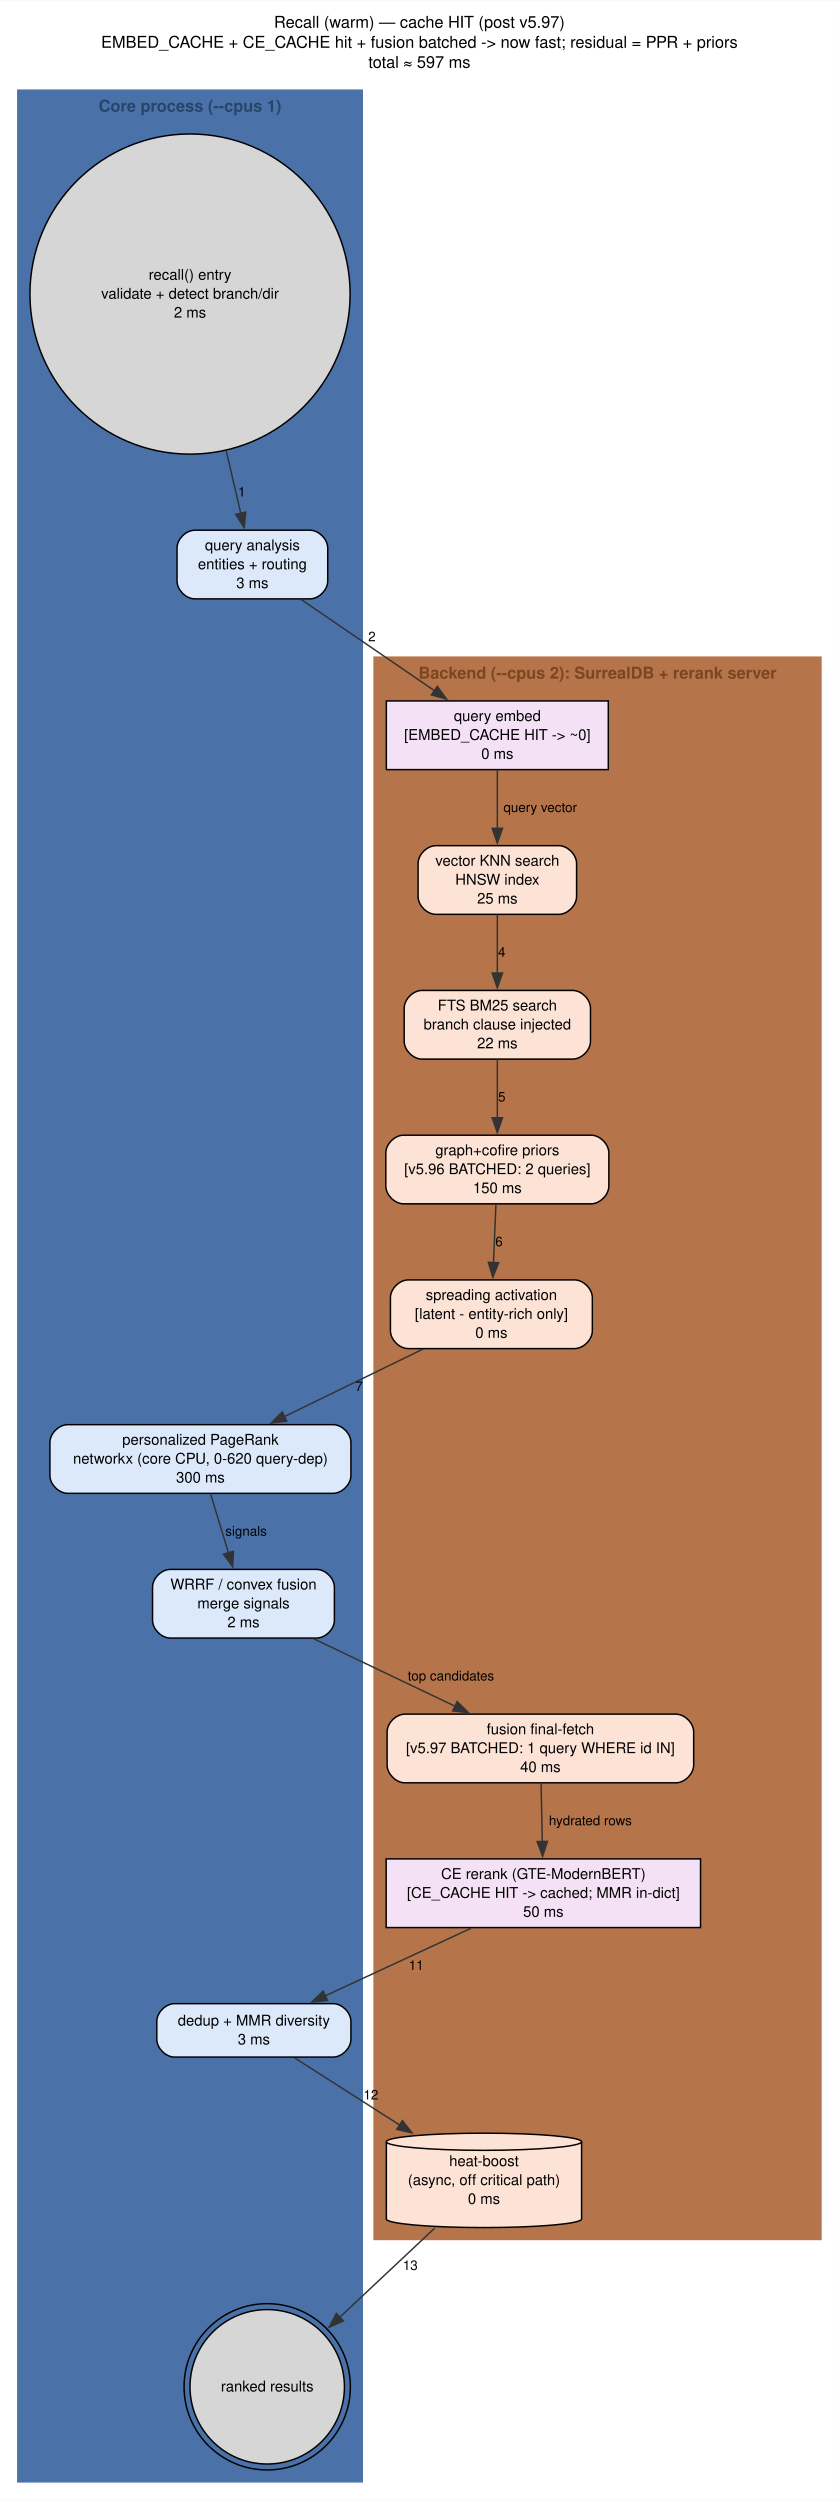
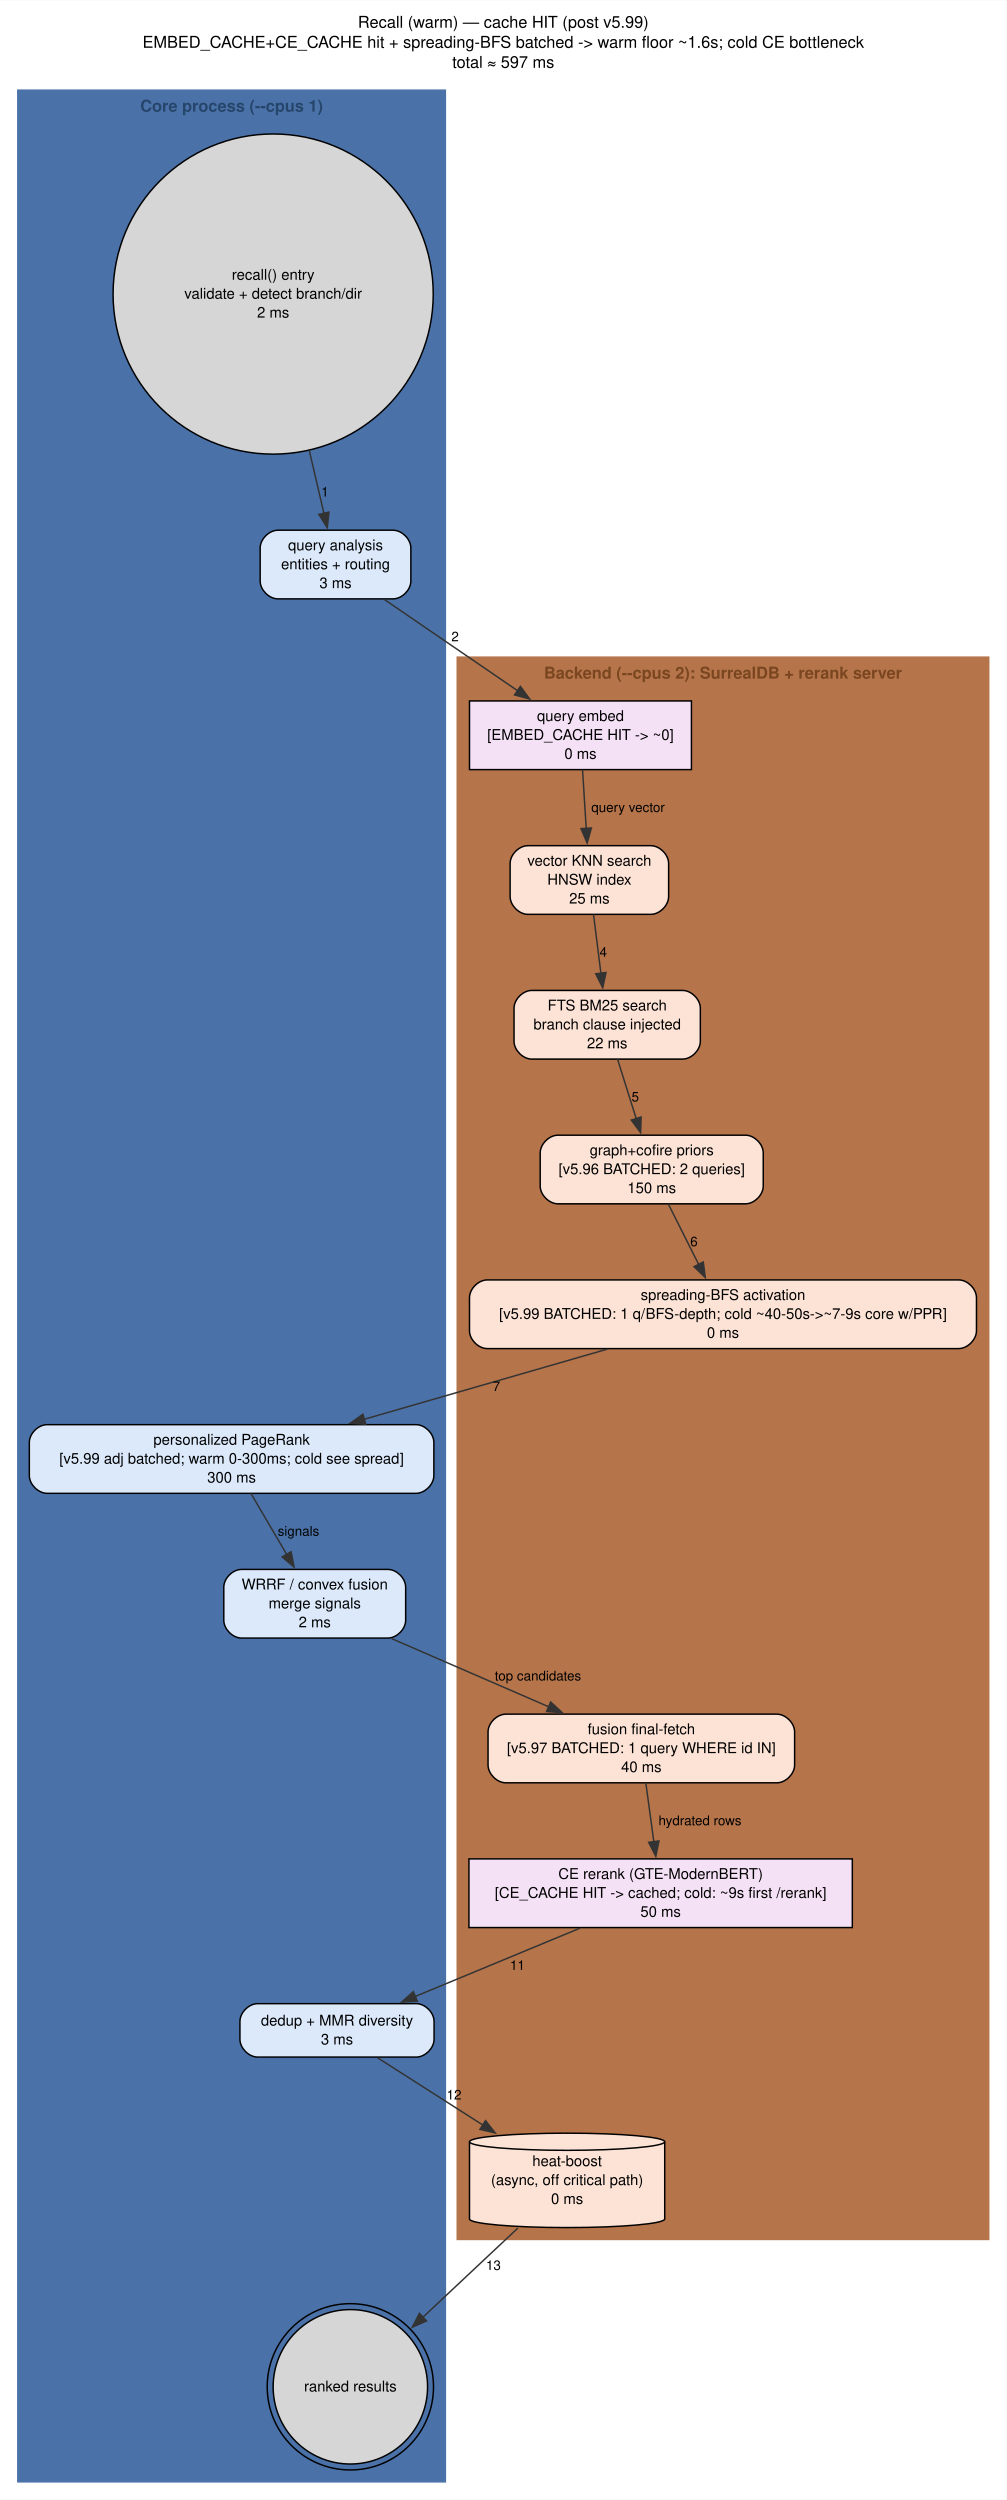
- <svg xmlns="http://www.w3.org/2000/svg" width="565pt" height="1684pt" viewBox="0.00 0.00 565.00 1683.53">
+ <svg xmlns="http://www.w3.org/2000/svg" width="678pt" height="1684pt" viewBox="0.00 0.00 678.00 1683.53">
  <g id="graph0" class="graph" transform="scale(1 1) rotate(0) translate(4 1679.53)">
-     <polygon fill="white" stroke="none" points="-4,4 -4,-1679.53 561,-1679.53 561,4 -4,4" />
-     <text text-anchor="middle" x="278.5" y="-1661.08" font-family="Helvetica,sans-Serif" font-size="11.00">Recall (warm) — cache HIT (post v5.97)</text>
-     <text text-anchor="middle" x="278.5" y="-1647.58" font-family="Helvetica,sans-Serif" font-size="11.00">EMBED_CACHE + CE_CACHE hit + fusion batched -&gt; now fast; residual = PPR + priors</text>
-     <text text-anchor="middle" x="278.5" y="-1634.08" font-family="Helvetica,sans-Serif" font-size="11.00">total ≈ 597 ms</text>
+     <polygon fill="white" stroke="none" points="-4,4 -4,-1679.53 674,-1679.53 674,4 -4,4" />
+     <text text-anchor="middle" x="335" y="-1661.08" font-family="Helvetica,sans-Serif" font-size="11.00">Recall (warm) — cache HIT (post v5.99)</text>
+     <text text-anchor="middle" x="335" y="-1647.58" font-family="Helvetica,sans-Serif" font-size="11.00">EMBED_CACHE+CE_CACHE hit + spreading-BFS batched -&gt; warm floor ~1.6s; cold CE bottleneck</text>
+     <text text-anchor="middle" x="335" y="-1634.08" font-family="Helvetica,sans-Serif" font-size="11.00">total ≈ 597 ms</text>
    <g id="clust1" class="cluster">
-       <polygon fill="#4a72a8" stroke="#4a72a8" points="8,-8 8,-1619.03 240,-1619.03 240,-8 8,-8" />
-       <text text-anchor="middle" x="124" y="-1604.58" font-family="Helvetica,sans-Serif" font-weight="bold" font-size="11.00" fill="#26456b">Core process (--cpus 1)</text>
+       <polygon fill="#4a72a8" stroke="#4a72a8" points="8,-8 8,-1619.03 296,-1619.03 296,-8 8,-8" />
+       <text text-anchor="middle" x="152" y="-1604.58" font-family="Helvetica,sans-Serif" font-weight="bold" font-size="11.00" fill="#26456b">Core process (--cpus 1)</text>
    </g>
    <g id="clust2" class="cluster">
-       <polygon fill="#b5744a" stroke="#b5744a" points="248,-171.27 248,-1237.11 549,-1237.11 549,-171.27 248,-171.27" />
-       <text text-anchor="middle" x="398.5" y="-1222.66" font-family="Helvetica,sans-Serif" font-weight="bold" font-size="11.00" fill="#7a4620">Backend (--cpus 2): SurrealDB + rerank server</text>
+       <polygon fill="#b5744a" stroke="#b5744a" points="304,-171.27 304,-1237.11 662,-1237.11 662,-171.27 304,-171.27" />
+       <text text-anchor="middle" x="483" y="-1222.66" font-family="Helvetica,sans-Serif" font-weight="bold" font-size="11.00" fill="#7a4620">Backend (--cpus 2): SurrealDB + rerank server</text>
    </g>
    <g id="node1" class="node">
-       <ellipse fill="#d6d6d6" stroke="black" cx="124" cy="-1481.69" rx="107.83" ry="107.83" />
-       <text text-anchor="middle" x="124" y="-1491.32" font-family="Helvetica,sans-Serif" font-size="10.00">recall() entry</text>
-       <text text-anchor="middle" x="124" y="-1478.57" font-family="Helvetica,sans-Serif" font-size="10.00">validate + detect branch/dir</text>
-       <text text-anchor="middle" x="124" y="-1465.82" font-family="Helvetica,sans-Serif" font-size="10.00">2 ms</text>
+       <ellipse fill="#d6d6d6" stroke="black" cx="180" cy="-1481.69" rx="107.83" ry="107.83" />
+       <text text-anchor="middle" x="180" y="-1491.32" font-family="Helvetica,sans-Serif" font-size="10.00">recall() entry</text>
+       <text text-anchor="middle" x="180" y="-1478.57" font-family="Helvetica,sans-Serif" font-size="10.00">validate + detect branch/dir</text>
+       <text text-anchor="middle" x="180" y="-1465.82" font-family="Helvetica,sans-Serif" font-size="10.00">2 ms</text>
    </g>
    <g id="node2" class="node">
-       <path fill="#dbe9fb" stroke="black" d="M204.75,-1322.61C204.75,-1322.61 127.25,-1322.61 127.25,-1322.61 121.25,-1322.61 115.25,-1316.61 115.25,-1310.61 115.25,-1310.61 115.25,-1288.36 115.25,-1288.36 115.25,-1282.36 121.25,-1276.36 127.25,-1276.36 127.25,-1276.36 204.75,-1276.36 204.75,-1276.36 210.75,-1276.36 216.75,-1282.36 216.75,-1288.36 216.75,-1288.36 216.75,-1310.61 216.75,-1310.61 216.75,-1316.61 210.75,-1322.61 204.75,-1322.61" />
-       <text text-anchor="middle" x="166" y="-1309.11" font-family="Helvetica,sans-Serif" font-size="10.00">query analysis</text>
-       <text text-anchor="middle" x="166" y="-1296.36" font-family="Helvetica,sans-Serif" font-size="10.00">entities + routing</text>
-       <text text-anchor="middle" x="166" y="-1283.61" font-family="Helvetica,sans-Serif" font-size="10.00">3 ms</text>
+       <path fill="#dbe9fb" stroke="black" d="M260.75,-1322.61C260.75,-1322.61 183.25,-1322.61 183.25,-1322.61 177.25,-1322.61 171.25,-1316.61 171.25,-1310.61 171.25,-1310.61 171.25,-1288.36 171.25,-1288.36 171.25,-1282.36 177.25,-1276.36 183.25,-1276.36 183.25,-1276.36 260.75,-1276.36 260.75,-1276.36 266.75,-1276.36 272.75,-1282.36 272.75,-1288.36 272.75,-1288.36 272.75,-1310.61 272.75,-1310.61 272.75,-1316.61 266.75,-1322.61 260.75,-1322.61" />
+       <text text-anchor="middle" x="222" y="-1309.11" font-family="Helvetica,sans-Serif" font-size="10.00">query analysis</text>
+       <text text-anchor="middle" x="222" y="-1296.36" font-family="Helvetica,sans-Serif" font-size="10.00">entities + routing</text>
+       <text text-anchor="middle" x="222" y="-1283.61" font-family="Helvetica,sans-Serif" font-size="10.00">3 ms</text>
    </g>
    <g id="edge1" class="edge">
-       <path fill="none" stroke="#333333" d="M148.31,-1376.39C151.88,-1361.05 155.33,-1346.28 158.21,-1333.91" />
-       <polygon fill="#333333" stroke="#333333" points="161.59,-1334.85 160.45,-1324.31 154.77,-1333.26 161.59,-1334.85" />
-       <text text-anchor="middle" x="158.85" y="-1345.31" font-family="Helvetica,sans-Serif" font-size="9.00">1</text>
+       <path fill="none" stroke="#333333" d="M204.31,-1376.39C207.88,-1361.05 211.33,-1346.28 214.21,-1333.91" />
+       <polygon fill="#333333" stroke="#333333" points="217.59,-1334.85 216.45,-1324.31 210.77,-1333.26 217.59,-1334.85" />
+       <text text-anchor="middle" x="214.85" y="-1345.31" font-family="Helvetica,sans-Serif" font-size="9.00">1</text>
    </g>
    <g id="node7" class="node">
-       <polygon fill="#f5e1f5" stroke="black" points="405.75,-1207.61 256.25,-1207.61 256.25,-1161.36 405.75,-1161.36 405.75,-1207.61" />
-       <text text-anchor="middle" x="331" y="-1194.11" font-family="Helvetica,sans-Serif" font-size="10.00">query embed</text>
-       <text text-anchor="middle" x="331" y="-1181.36" font-family="Helvetica,sans-Serif" font-size="10.00">[EMBED_CACHE HIT -&gt; ~0]</text>
-       <text text-anchor="middle" x="331" y="-1168.61" font-family="Helvetica,sans-Serif" font-size="10.00">0 ms</text>
+       <polygon fill="#f5e1f5" stroke="black" points="461.75,-1207.61 312.25,-1207.61 312.25,-1161.36 461.75,-1161.36 461.75,-1207.61" />
+       <text text-anchor="middle" x="387" y="-1194.11" font-family="Helvetica,sans-Serif" font-size="10.00">query embed</text>
+       <text text-anchor="middle" x="387" y="-1181.36" font-family="Helvetica,sans-Serif" font-size="10.00">[EMBED_CACHE HIT -&gt; ~0]</text>
+       <text text-anchor="middle" x="387" y="-1168.61" font-family="Helvetica,sans-Serif" font-size="10.00">0 ms</text>
    </g>
    <g id="edge2" class="edge">
-       <path fill="none" stroke="#333333" d="M198.99,-1275.89C224.74,-1258.26 260.68,-1233.64 288.57,-1214.55" />
-       <polygon fill="#333333" stroke="#333333" points="290.54,-1217.44 296.81,-1208.9 286.59,-1211.66 290.54,-1217.44" />
-       <text text-anchor="middle" x="246.55" y="-1247.81" font-family="Helvetica,sans-Serif" font-size="9.00">2</text>
+       <path fill="none" stroke="#333333" d="M254.99,-1275.89C280.74,-1258.26 316.68,-1233.64 344.57,-1214.55" />
+       <polygon fill="#333333" stroke="#333333" points="346.54,-1217.44 352.81,-1208.9 342.59,-1211.66 346.54,-1217.44" />
+       <text text-anchor="middle" x="302.55" y="-1247.81" font-family="Helvetica,sans-Serif" font-size="9.00">2</text>
    </g>
    <g id="node3" class="node">
-       <path fill="#dbe9fb" stroke="black" d="M220.38,-720.11C220.38,-720.11 41.62,-720.11 41.62,-720.11 35.62,-720.11 29.62,-714.11 29.62,-708.11 29.62,-708.11 29.62,-685.86 29.62,-685.86 29.62,-679.86 35.62,-673.86 41.62,-673.86 41.62,-673.86 220.38,-673.86 220.38,-673.86 226.38,-673.86 232.38,-679.86 232.38,-685.86 232.38,-685.86 232.38,-708.11 232.38,-708.11 232.38,-714.11 226.38,-720.11 220.38,-720.11" />
-       <text text-anchor="middle" x="131" y="-706.61" font-family="Helvetica,sans-Serif" font-size="10.00">personalized PageRank</text>
-       <text text-anchor="middle" x="131" y="-693.86" font-family="Helvetica,sans-Serif" font-size="10.00">networkx (core CPU, 0-620 query-dep)</text>
-       <text text-anchor="middle" x="131" y="-681.11" font-family="Helvetica,sans-Serif" font-size="10.00">300 ms</text>
+       <path fill="#dbe9fb" stroke="black" d="M276.25,-720.11C276.25,-720.11 27.75,-720.11 27.75,-720.11 21.75,-720.11 15.75,-714.11 15.75,-708.11 15.75,-708.11 15.75,-685.86 15.75,-685.86 15.75,-679.86 21.75,-673.86 27.75,-673.86 27.75,-673.86 276.25,-673.86 276.25,-673.86 282.25,-673.86 288.25,-679.86 288.25,-685.86 288.25,-685.86 288.25,-708.11 288.25,-708.11 288.25,-714.11 282.25,-720.11 276.25,-720.11" />
+       <text text-anchor="middle" x="152" y="-706.61" font-family="Helvetica,sans-Serif" font-size="10.00">personalized PageRank</text>
+       <text text-anchor="middle" x="152" y="-693.86" font-family="Helvetica,sans-Serif" font-size="10.00">[v5.99 adj batched; warm 0-300ms; cold see spread]</text>
+       <text text-anchor="middle" x="152" y="-681.11" font-family="Helvetica,sans-Serif" font-size="10.00">300 ms</text>
    </g>
    <g id="node4" class="node">
-       <path fill="#dbe9fb" stroke="black" d="M209.25,-622.61C209.25,-622.61 110.75,-622.61 110.75,-622.61 104.75,-622.61 98.75,-616.61 98.75,-610.61 98.75,-610.61 98.75,-588.36 98.75,-588.36 98.75,-582.36 104.75,-576.36 110.75,-576.36 110.75,-576.36 209.25,-576.36 209.25,-576.36 215.25,-576.36 221.25,-582.36 221.25,-588.36 221.25,-588.36 221.25,-610.61 221.25,-610.61 221.25,-616.61 215.25,-622.61 209.25,-622.61" />
-       <text text-anchor="middle" x="160" y="-609.11" font-family="Helvetica,sans-Serif" font-size="10.00">WRRF / convex fusion</text>
-       <text text-anchor="middle" x="160" y="-596.36" font-family="Helvetica,sans-Serif" font-size="10.00">merge signals</text>
-       <text text-anchor="middle" x="160" y="-583.61" font-family="Helvetica,sans-Serif" font-size="10.00">2 ms</text>
+       <path fill="#dbe9fb" stroke="black" d="M257.25,-622.61C257.25,-622.61 158.75,-622.61 158.75,-622.61 152.75,-622.61 146.75,-616.61 146.75,-610.61 146.75,-610.61 146.75,-588.36 146.75,-588.36 146.75,-582.36 152.75,-576.36 158.75,-576.36 158.75,-576.36 257.25,-576.36 257.25,-576.36 263.25,-576.36 269.25,-582.36 269.25,-588.36 269.25,-588.36 269.25,-610.61 269.25,-610.61 269.25,-616.61 263.25,-622.61 257.25,-622.61" />
+       <text text-anchor="middle" x="208" y="-609.11" font-family="Helvetica,sans-Serif" font-size="10.00">WRRF / convex fusion</text>
+       <text text-anchor="middle" x="208" y="-596.36" font-family="Helvetica,sans-Serif" font-size="10.00">merge signals</text>
+       <text text-anchor="middle" x="208" y="-583.61" font-family="Helvetica,sans-Serif" font-size="10.00">2 ms</text>
    </g>
    <g id="edge8" class="edge">
-       <path fill="none" stroke="#333333" d="M137.73,-673.84C141.36,-661.87 145.92,-646.86 149.96,-633.53" />
-       <polygon fill="#333333" stroke="#333333" points="153.21,-634.88 152.77,-624.29 146.52,-632.85 153.21,-634.88" />
-       <text text-anchor="middle" x="161.74" y="-645.31" font-family="Helvetica,sans-Serif" font-size="9.00">signals</text>
+       <path fill="none" stroke="#333333" d="M164.99,-673.84C172.15,-661.63 181.16,-646.25 189.09,-632.74" />
+       <polygon fill="#333333" stroke="#333333" points="192.08,-634.55 194.12,-624.15 186.04,-631.01 192.08,-634.55" />
+       <text text-anchor="middle" x="197.05" y="-645.31" font-family="Helvetica,sans-Serif" font-size="9.00">signals</text>
    </g>
    <g id="node12" class="node">
-       <path fill="#fce3d6" stroke="black" d="M451.25,-525.11C451.25,-525.11 268.75,-525.11 268.75,-525.11 262.75,-525.11 256.75,-519.11 256.75,-513.11 256.75,-513.11 256.75,-490.86 256.75,-490.86 256.75,-484.86 262.75,-478.86 268.75,-478.86 268.75,-478.86 451.25,-478.86 451.25,-478.86 457.25,-478.86 463.25,-484.86 463.25,-490.86 463.25,-490.86 463.25,-513.11 463.25,-513.11 463.25,-519.11 457.25,-525.11 451.25,-525.11" />
-       <text text-anchor="middle" x="360" y="-511.61" font-family="Helvetica,sans-Serif" font-size="10.00">fusion final-fetch</text>
-       <text text-anchor="middle" x="360" y="-498.86" font-family="Helvetica,sans-Serif" font-size="10.00">[v5.97 BATCHED: 1 query WHERE id IN]</text>
-       <text text-anchor="middle" x="360" y="-486.11" font-family="Helvetica,sans-Serif" font-size="10.00">40 ms</text>
+       <path fill="#fce3d6" stroke="black" d="M519.25,-525.11C519.25,-525.11 336.75,-525.11 336.75,-525.11 330.75,-525.11 324.75,-519.11 324.75,-513.11 324.75,-513.11 324.75,-490.86 324.75,-490.86 324.75,-484.86 330.75,-478.86 336.75,-478.86 336.75,-478.86 519.25,-478.86 519.25,-478.86 525.25,-478.86 531.25,-484.86 531.25,-490.86 531.25,-490.86 531.25,-513.11 531.25,-513.11 531.25,-519.11 525.25,-525.11 519.25,-525.11" />
+       <text text-anchor="middle" x="428" y="-511.61" font-family="Helvetica,sans-Serif" font-size="10.00">fusion final-fetch</text>
+       <text text-anchor="middle" x="428" y="-498.86" font-family="Helvetica,sans-Serif" font-size="10.00">[v5.97 BATCHED: 1 query WHERE id IN]</text>
+       <text text-anchor="middle" x="428" y="-486.11" font-family="Helvetica,sans-Serif" font-size="10.00">40 ms</text>
    </g>
    <g id="edge9" class="edge">
-       <path fill="none" stroke="#333333" d="M207.14,-575.97C235.78,-562.3 272.53,-544.75 302.82,-530.29" />
-       <polygon fill="#333333" stroke="#333333" points="303.94,-533.63 311.46,-526.16 300.93,-527.31 303.94,-533.63" />
-       <text text-anchor="middle" x="299.75" y="-547.81" font-family="Helvetica,sans-Serif" font-size="9.00">top candidates</text>
+       <path fill="none" stroke="#333333" d="M259.86,-575.97C291.63,-562.18 332.49,-544.45 365.97,-529.91" />
+       <polygon fill="#333333" stroke="#333333" points="366.94,-533.31 374.72,-526.11 364.15,-526.89 366.94,-533.31" />
+       <text text-anchor="middle" x="358.35" y="-547.81" font-family="Helvetica,sans-Serif" font-size="9.00">top candidates</text>
    </g>
    <g id="node5" class="node">
-       <path fill="#dbe9fb" stroke="black" d="M220.38,-330.11C220.38,-330.11 113.62,-330.11 113.62,-330.11 107.62,-330.11 101.62,-324.11 101.62,-318.11 101.62,-318.11 101.62,-306.11 101.62,-306.11 101.62,-300.11 107.62,-294.11 113.62,-294.11 113.62,-294.11 220.38,-294.11 220.38,-294.11 226.38,-294.11 232.38,-300.11 232.38,-306.11 232.38,-306.11 232.38,-318.11 232.38,-318.11 232.38,-324.11 226.38,-330.11 220.38,-330.11" />
-       <text text-anchor="middle" x="167" y="-315.36" font-family="Helvetica,sans-Serif" font-size="10.00">dedup + MMR diversity</text>
-       <text text-anchor="middle" x="167" y="-302.61" font-family="Helvetica,sans-Serif" font-size="10.00">3 ms</text>
+       <path fill="#dbe9fb" stroke="black" d="M276.38,-330.11C276.38,-330.11 169.62,-330.11 169.62,-330.11 163.62,-330.11 157.62,-324.11 157.62,-318.11 157.62,-318.11 157.62,-306.11 157.62,-306.11 157.62,-300.11 163.62,-294.11 169.62,-294.11 169.62,-294.11 276.38,-294.11 276.38,-294.11 282.38,-294.11 288.38,-300.11 288.38,-306.11 288.38,-306.11 288.38,-318.11 288.38,-318.11 288.38,-324.11 282.38,-330.11 276.38,-330.11" />
+       <text text-anchor="middle" x="223" y="-315.36" font-family="Helvetica,sans-Serif" font-size="10.00">dedup + MMR diversity</text>
+       <text text-anchor="middle" x="223" y="-302.61" font-family="Helvetica,sans-Serif" font-size="10.00">3 ms</text>
    </g>
    <g id="node14" class="node">
-       <path fill="#fce3d6" stroke="black" d="M387.75,-237.08C387.75,-240.27 358.28,-242.86 322,-242.86 285.72,-242.86 256.25,-240.27 256.25,-237.08 256.25,-237.08 256.25,-185.05 256.25,-185.05 256.25,-181.86 285.72,-179.27 322,-179.27 358.28,-179.27 387.75,-181.86 387.75,-185.05 387.75,-185.05 387.75,-237.08 387.75,-237.08" />
-       <path fill="none" stroke="black" d="M387.75,-237.08C387.75,-233.89 358.28,-231.3 322,-231.3 285.72,-231.3 256.25,-233.89 256.25,-237.08" />
-       <text text-anchor="middle" x="322" y="-220.69" font-family="Helvetica,sans-Serif" font-size="10.00">heat-boost</text>
-       <text text-anchor="middle" x="322" y="-207.94" font-family="Helvetica,sans-Serif" font-size="10.00">(async, off critical path)</text>
-       <text text-anchor="middle" x="322" y="-195.19" font-family="Helvetica,sans-Serif" font-size="10.00">0 ms</text>
+       <path fill="#fce3d6" stroke="black" d="M443.75,-237.08C443.75,-240.27 414.28,-242.86 378,-242.86 341.72,-242.86 312.25,-240.27 312.25,-237.08 312.25,-237.08 312.25,-185.05 312.25,-185.05 312.25,-181.86 341.72,-179.27 378,-179.27 414.28,-179.27 443.75,-181.86 443.75,-185.05 443.75,-185.05 443.75,-237.08 443.75,-237.08" />
+       <path fill="none" stroke="black" d="M443.75,-237.08C443.75,-233.89 414.28,-231.3 378,-231.3 341.72,-231.3 312.25,-233.89 312.25,-237.08" />
+       <text text-anchor="middle" x="378" y="-220.69" font-family="Helvetica,sans-Serif" font-size="10.00">heat-boost</text>
+       <text text-anchor="middle" x="378" y="-207.94" font-family="Helvetica,sans-Serif" font-size="10.00">(async, off critical path)</text>
+       <text text-anchor="middle" x="378" y="-195.19" font-family="Helvetica,sans-Serif" font-size="10.00">0 ms</text>
    </g>
    <g id="edge12" class="edge">
-       <path fill="none" stroke="#333333" d="M194.35,-293.63C214,-281.08 241.17,-263.72 265.4,-248.23" />
-       <polygon fill="#333333" stroke="#333333" points="267.05,-251.33 273.59,-243 263.28,-245.43 267.05,-251.33" />
-       <text text-anchor="middle" x="245.85" y="-265.56" font-family="Helvetica,sans-Serif" font-size="9.00">12</text>
+       <path fill="none" stroke="#333333" d="M250.35,-293.63C270,-281.08 297.17,-263.72 321.4,-248.23" />
+       <polygon fill="#333333" stroke="#333333" points="323.05,-251.33 329.59,-243 319.28,-245.43 323.05,-251.33" />
+       <text text-anchor="middle" x="301.85" y="-265.56" font-family="Helvetica,sans-Serif" font-size="9.00">12</text>
    </g>
    <g id="node6" class="node">
-       <ellipse fill="#d6d6d6" stroke="black" cx="176" cy="-72.01" rx="52.01" ry="52.01" />
-       <ellipse fill="none" stroke="black" cx="176" cy="-72.01" rx="56.01" ry="56.01" />
-       <text text-anchor="middle" x="176" y="-68.88" font-family="Helvetica,sans-Serif" font-size="10.00">ranked results</text>
+       <ellipse fill="#d6d6d6" stroke="black" cx="232" cy="-72.01" rx="52.01" ry="52.01" />
+       <ellipse fill="none" stroke="black" cx="232" cy="-72.01" rx="56.01" ry="56.01" />
+       <text text-anchor="middle" x="232" y="-68.88" font-family="Helvetica,sans-Serif" font-size="10.00">ranked results</text>
    </g>
    <g id="node8" class="node">
-       <path fill="#fce3d6" stroke="black" d="M372.38,-1110.11C372.38,-1110.11 289.62,-1110.11 289.62,-1110.11 283.62,-1110.11 277.62,-1104.11 277.62,-1098.11 277.62,-1098.11 277.62,-1075.86 277.62,-1075.86 277.62,-1069.86 283.62,-1063.86 289.62,-1063.86 289.62,-1063.86 372.38,-1063.86 372.38,-1063.86 378.38,-1063.86 384.38,-1069.86 384.38,-1075.86 384.38,-1075.86 384.38,-1098.11 384.38,-1098.11 384.38,-1104.11 378.38,-1110.11 372.38,-1110.11" />
-       <text text-anchor="middle" x="331" y="-1096.61" font-family="Helvetica,sans-Serif" font-size="10.00">vector KNN search</text>
-       <text text-anchor="middle" x="331" y="-1083.86" font-family="Helvetica,sans-Serif" font-size="10.00">HNSW index</text>
-       <text text-anchor="middle" x="331" y="-1071.11" font-family="Helvetica,sans-Serif" font-size="10.00">25 ms</text>
+       <path fill="#fce3d6" stroke="black" d="M434.38,-1110.11C434.38,-1110.11 351.62,-1110.11 351.62,-1110.11 345.62,-1110.11 339.62,-1104.11 339.62,-1098.11 339.62,-1098.11 339.62,-1075.86 339.62,-1075.86 339.62,-1069.86 345.62,-1063.86 351.62,-1063.86 351.62,-1063.86 434.38,-1063.86 434.38,-1063.86 440.38,-1063.86 446.38,-1069.86 446.38,-1075.86 446.38,-1075.86 446.38,-1098.11 446.38,-1098.11 446.38,-1104.11 440.38,-1110.11 434.38,-1110.11" />
+       <text text-anchor="middle" x="393" y="-1096.61" font-family="Helvetica,sans-Serif" font-size="10.00">vector KNN search</text>
+       <text text-anchor="middle" x="393" y="-1083.86" font-family="Helvetica,sans-Serif" font-size="10.00">HNSW index</text>
+       <text text-anchor="middle" x="393" y="-1071.11" font-family="Helvetica,sans-Serif" font-size="10.00">25 ms</text>
    </g>
    <g id="edge3" class="edge">
-       <path fill="none" stroke="#333333" d="M331,-1161.34C331,-1149.61 331,-1134.95 331,-1121.84" />
-       <polygon fill="#333333" stroke="#333333" points="334.5,-1121.86 331,-1111.86 327.5,-1121.86 334.5,-1121.86" />
-       <text text-anchor="middle" x="359.88" y="-1132.81" font-family="Helvetica,sans-Serif" font-size="9.00">query vector</text>
+       <path fill="none" stroke="#333333" d="M388.39,-1161.34C389.13,-1149.61 390.05,-1134.95 390.87,-1121.84" />
+       <polygon fill="#333333" stroke="#333333" points="394.37,-1122.06 391.5,-1111.86 387.38,-1121.62 394.37,-1122.06" />
+       <text text-anchor="middle" x="419.05" y="-1132.81" font-family="Helvetica,sans-Serif" font-size="9.00">query vector</text>
    </g>
    <g id="node9" class="node">
-       <path fill="#fce3d6" stroke="black" d="M381.75,-1012.61C381.75,-1012.61 280.25,-1012.61 280.25,-1012.61 274.25,-1012.61 268.25,-1006.61 268.25,-1000.61 268.25,-1000.61 268.25,-978.36 268.25,-978.36 268.25,-972.36 274.25,-966.36 280.25,-966.36 280.25,-966.36 381.75,-966.36 381.75,-966.36 387.75,-966.36 393.75,-972.36 393.75,-978.36 393.75,-978.36 393.75,-1000.61 393.75,-1000.61 393.75,-1006.61 387.75,-1012.61 381.75,-1012.61" />
-       <text text-anchor="middle" x="331" y="-999.11" font-family="Helvetica,sans-Serif" font-size="10.00">FTS BM25 search</text>
-       <text text-anchor="middle" x="331" y="-986.36" font-family="Helvetica,sans-Serif" font-size="10.00">branch clause injected</text>
-       <text text-anchor="middle" x="331" y="-973.61" font-family="Helvetica,sans-Serif" font-size="10.00">22 ms</text>
+       <path fill="#fce3d6" stroke="black" d="M455.75,-1012.61C455.75,-1012.61 354.25,-1012.61 354.25,-1012.61 348.25,-1012.61 342.25,-1006.61 342.25,-1000.61 342.25,-1000.61 342.25,-978.36 342.25,-978.36 342.25,-972.36 348.25,-966.36 354.25,-966.36 354.25,-966.36 455.75,-966.36 455.75,-966.36 461.75,-966.36 467.75,-972.36 467.75,-978.36 467.75,-978.36 467.75,-1000.61 467.75,-1000.61 467.75,-1006.61 461.75,-1012.61 455.75,-1012.61" />
+       <text text-anchor="middle" x="405" y="-999.11" font-family="Helvetica,sans-Serif" font-size="10.00">FTS BM25 search</text>
+       <text text-anchor="middle" x="405" y="-986.36" font-family="Helvetica,sans-Serif" font-size="10.00">branch clause injected</text>
+       <text text-anchor="middle" x="405" y="-973.61" font-family="Helvetica,sans-Serif" font-size="10.00">22 ms</text>
    </g>
    <g id="edge4" class="edge">
-       <path fill="none" stroke="#333333" d="M331,-1063.84C331,-1052.11 331,-1037.45 331,-1024.34" />
-       <polygon fill="#333333" stroke="#333333" points="334.5,-1024.36 331,-1014.36 327.5,-1024.36 334.5,-1024.36" />
-       <text text-anchor="middle" x="334" y="-1035.31" font-family="Helvetica,sans-Serif" font-size="9.00">4</text>
+       <path fill="none" stroke="#333333" d="M395.78,-1063.84C397.27,-1051.99 399.14,-1037.16 400.8,-1023.93" />
+       <polygon fill="#333333" stroke="#333333" points="404.23,-1024.71 402,-1014.35 397.28,-1023.83 404.23,-1024.71" />
+       <text text-anchor="middle" x="402.36" y="-1035.31" font-family="Helvetica,sans-Serif" font-size="9.00">4</text>
    </g>
    <g id="node10" class="node">
-       <path fill="#fce3d6" stroke="black" d="M394.12,-915.11C394.12,-915.11 267.88,-915.11 267.88,-915.11 261.88,-915.11 255.88,-909.11 255.88,-903.11 255.88,-903.11 255.88,-880.86 255.88,-880.86 255.88,-874.86 261.88,-868.86 267.88,-868.86 267.88,-868.86 394.12,-868.86 394.12,-868.86 400.12,-868.86 406.12,-874.86 406.12,-880.86 406.12,-880.86 406.12,-903.11 406.12,-903.11 406.12,-909.11 400.12,-915.11 394.12,-915.11" />
-       <text text-anchor="middle" x="331" y="-901.61" font-family="Helvetica,sans-Serif" font-size="10.00">graph+cofire priors</text>
-       <text text-anchor="middle" x="331" y="-888.86" font-family="Helvetica,sans-Serif" font-size="10.00">[v5.96 BATCHED: 2 queries]</text>
-       <text text-anchor="middle" x="331" y="-876.11" font-family="Helvetica,sans-Serif" font-size="10.00">150 ms</text>
+       <path fill="#fce3d6" stroke="black" d="M498.12,-915.11C498.12,-915.11 371.88,-915.11 371.88,-915.11 365.88,-915.11 359.88,-909.11 359.88,-903.11 359.88,-903.11 359.88,-880.86 359.88,-880.86 359.88,-874.86 365.88,-868.86 371.88,-868.86 371.88,-868.86 498.12,-868.86 498.12,-868.86 504.12,-868.86 510.12,-874.86 510.12,-880.86 510.12,-880.86 510.12,-903.11 510.12,-903.11 510.12,-909.11 504.12,-915.11 498.12,-915.11" />
+       <text text-anchor="middle" x="435" y="-901.61" font-family="Helvetica,sans-Serif" font-size="10.00">graph+cofire priors</text>
+       <text text-anchor="middle" x="435" y="-888.86" font-family="Helvetica,sans-Serif" font-size="10.00">[v5.96 BATCHED: 2 queries]</text>
+       <text text-anchor="middle" x="435" y="-876.11" font-family="Helvetica,sans-Serif" font-size="10.00">150 ms</text>
    </g>
    <g id="edge5" class="edge">
-       <path fill="none" stroke="#333333" d="M331,-966.34C331,-954.61 331,-939.95 331,-926.84" />
-       <polygon fill="#333333" stroke="#333333" points="334.5,-926.86 331,-916.86 327.5,-926.86 334.5,-926.86" />
-       <text text-anchor="middle" x="334" y="-937.81" font-family="Helvetica,sans-Serif" font-size="9.00">5</text>
+       <path fill="none" stroke="#333333" d="M411.96,-966.34C415.72,-954.37 420.43,-939.36 424.62,-926.03" />
+       <polygon fill="#333333" stroke="#333333" points="427.86,-927.38 427.52,-916.79 421.19,-925.28 427.86,-927.38" />
+       <text text-anchor="middle" x="423.9" y="-937.81" font-family="Helvetica,sans-Serif" font-size="9.00">5</text>
    </g>
    <g id="node11" class="node">
-       <path fill="#fce3d6" stroke="black" d="M383,-817.61C383,-817.61 271,-817.61 271,-817.61 265,-817.61 259,-811.61 259,-805.61 259,-805.61 259,-783.36 259,-783.36 259,-777.36 265,-771.36 271,-771.36 271,-771.36 383,-771.36 383,-771.36 389,-771.36 395,-777.36 395,-783.36 395,-783.36 395,-805.61 395,-805.61 395,-811.61 389,-817.61 383,-817.61" />
-       <text text-anchor="middle" x="327" y="-804.11" font-family="Helvetica,sans-Serif" font-size="10.00">spreading activation</text>
-       <text text-anchor="middle" x="327" y="-791.36" font-family="Helvetica,sans-Serif" font-size="10.00">[latent - entity-rich only]</text>
-       <text text-anchor="middle" x="327" y="-778.61" font-family="Helvetica,sans-Serif" font-size="10.00">0 ms</text>
+       <path fill="#fce3d6" stroke="black" d="M641.75,-817.61C641.75,-817.61 324.25,-817.61 324.25,-817.61 318.25,-817.61 312.25,-811.61 312.25,-805.61 312.25,-805.61 312.25,-783.36 312.25,-783.36 312.25,-777.36 318.25,-771.36 324.25,-771.36 324.25,-771.36 641.75,-771.36 641.75,-771.36 647.75,-771.36 653.75,-777.36 653.75,-783.36 653.75,-783.36 653.75,-805.61 653.75,-805.61 653.75,-811.61 647.75,-817.61 641.75,-817.61" />
+       <text text-anchor="middle" x="483" y="-804.11" font-family="Helvetica,sans-Serif" font-size="10.00">spreading-BFS activation</text>
+       <text text-anchor="middle" x="483" y="-791.36" font-family="Helvetica,sans-Serif" font-size="10.00">[v5.99 BATCHED: 1 q/BFS-depth; cold ~40-50s-&gt;~7-9s core w/PPR]</text>
+       <text text-anchor="middle" x="483" y="-778.61" font-family="Helvetica,sans-Serif" font-size="10.00">0 ms</text>
    </g>
    <g id="edge6" class="edge">
-       <path fill="none" stroke="#333333" d="M330.07,-868.84C329.58,-857.11 328.97,-842.45 328.42,-829.34" />
-       <polygon fill="#333333" stroke="#333333" points="331.92,-829.2 328,-819.36 324.92,-829.5 331.92,-829.2" />
-       <text text-anchor="middle" x="332.12" y="-840.31" font-family="Helvetica,sans-Serif" font-size="9.00">6</text>
+       <path fill="none" stroke="#333333" d="M446.13,-868.84C452.27,-856.63 460,-841.25 466.79,-827.74" />
+       <polygon fill="#333333" stroke="#333333" points="469.72,-829.7 471.08,-819.2 463.46,-826.56 469.72,-829.7" />
+       <text text-anchor="middle" x="463.44" y="-840.31" font-family="Helvetica,sans-Serif" font-size="9.00">6</text>
    </g>
    <g id="edge7" class="edge">
-       <path fill="none" stroke="#333333" d="M281.05,-771.1C253.11,-757.48 217.23,-740 187.56,-725.54" />
-       <polygon fill="#333333" stroke="#333333" points="189.23,-722.46 178.71,-721.23 186.16,-728.76 189.23,-722.46" />
-       <text text-anchor="middle" x="237.88" y="-742.81" font-family="Helvetica,sans-Serif" font-size="9.00">7</text>
+       <path fill="none" stroke="#333333" d="M404.98,-770.97C355.92,-756.82 292.47,-738.52 241.39,-723.78" />
+       <polygon fill="#333333" stroke="#333333" points="242.39,-720.42 231.81,-721.01 240.45,-727.15 242.39,-720.42" />
+       <text text-anchor="middle" x="330.42" y="-742.81" font-family="Helvetica,sans-Serif" font-size="9.00">7</text>
    </g>
    <g id="node13" class="node">
-       <polygon fill="#f5e1f5" stroke="black" points="467.88,-427.61 256.12,-427.61 256.12,-381.36 467.88,-381.36 467.88,-427.61" />
-       <text text-anchor="middle" x="362" y="-414.11" font-family="Helvetica,sans-Serif" font-size="10.00">CE rerank (GTE-ModernBERT)</text>
-       <text text-anchor="middle" x="362" y="-401.36" font-family="Helvetica,sans-Serif" font-size="10.00">[CE_CACHE HIT -&gt; cached; MMR in-dict]</text>
-       <text text-anchor="middle" x="362" y="-388.61" font-family="Helvetica,sans-Serif" font-size="10.00">50 ms</text>
+       <polygon fill="#f5e1f5" stroke="black" points="570.12,-427.61 311.88,-427.61 311.88,-381.36 570.12,-381.36 570.12,-427.61" />
+       <text text-anchor="middle" x="441" y="-414.11" font-family="Helvetica,sans-Serif" font-size="10.00">CE rerank (GTE-ModernBERT)</text>
+       <text text-anchor="middle" x="441" y="-401.36" font-family="Helvetica,sans-Serif" font-size="10.00">[CE_CACHE HIT -&gt; cached; cold: ~9s first /rerank]</text>
+       <text text-anchor="middle" x="441" y="-388.61" font-family="Helvetica,sans-Serif" font-size="10.00">50 ms</text>
    </g>
    <g id="edge10" class="edge">
-       <path fill="none" stroke="#333333" d="M360.46,-478.84C360.71,-467.11 361.02,-452.45 361.29,-439.34" />
-       <polygon fill="#333333" stroke="#333333" points="364.79,-439.43 361.5,-429.36 357.79,-439.28 364.79,-439.43" />
-       <text text-anchor="middle" x="393.68" y="-450.31" font-family="Helvetica,sans-Serif" font-size="9.00">hydrated rows</text>
+       <path fill="none" stroke="#333333" d="M431.02,-478.84C432.63,-466.99 434.65,-452.16 436.45,-438.93" />
+       <polygon fill="#333333" stroke="#333333" points="439.87,-439.73 437.75,-429.35 432.94,-438.78 439.87,-439.73" />
+       <text text-anchor="middle" x="467.51" y="-450.31" font-family="Helvetica,sans-Serif" font-size="9.00">hydrated rows</text>
    </g>
    <g id="edge11" class="edge">
-       <path fill="none" stroke="#333333" d="M313.3,-380.91C283.23,-366.98 244.81,-349.17 214.89,-335.31" />
-       <polygon fill="#333333" stroke="#333333" points="216.61,-332.24 206.06,-331.21 213.66,-338.6 216.61,-332.24" />
-       <text text-anchor="middle" x="276.35" y="-352.81" font-family="Helvetica,sans-Serif" font-size="9.00">11</text>
+       <path fill="none" stroke="#333333" d="M386.55,-380.91C352.64,-366.85 309.24,-348.86 275.67,-334.94" />
+       <polygon fill="#333333" stroke="#333333" points="277.11,-331.75 266.53,-331.16 274.43,-338.22 277.11,-331.75" />
+       <text text-anchor="middle" x="344.54" y="-352.81" font-family="Helvetica,sans-Serif" font-size="9.00">11</text>
    </g>
    <g id="edge13" class="edge">
-       <path fill="none" stroke="#333333" d="M288.87,-178.96C269.93,-161.18 245.83,-138.56 224.76,-118.78" />
-       <polygon fill="#333333" stroke="#333333" points="227.34,-116.4 217.65,-112.11 222.55,-121.51 227.34,-116.4" />
-       <text text-anchor="middle" x="272.37" y="-150.72" font-family="Helvetica,sans-Serif" font-size="9.00">13</text>
+       <path fill="none" stroke="#333333" d="M344.87,-178.96C325.93,-161.18 301.83,-138.56 280.76,-118.78" />
+       <polygon fill="#333333" stroke="#333333" points="283.34,-116.4 273.65,-112.11 278.55,-121.51 283.34,-116.4" />
+       <text text-anchor="middle" x="328.37" y="-150.72" font-family="Helvetica,sans-Serif" font-size="9.00">13</text>
    </g>
  </g>
</svg>
